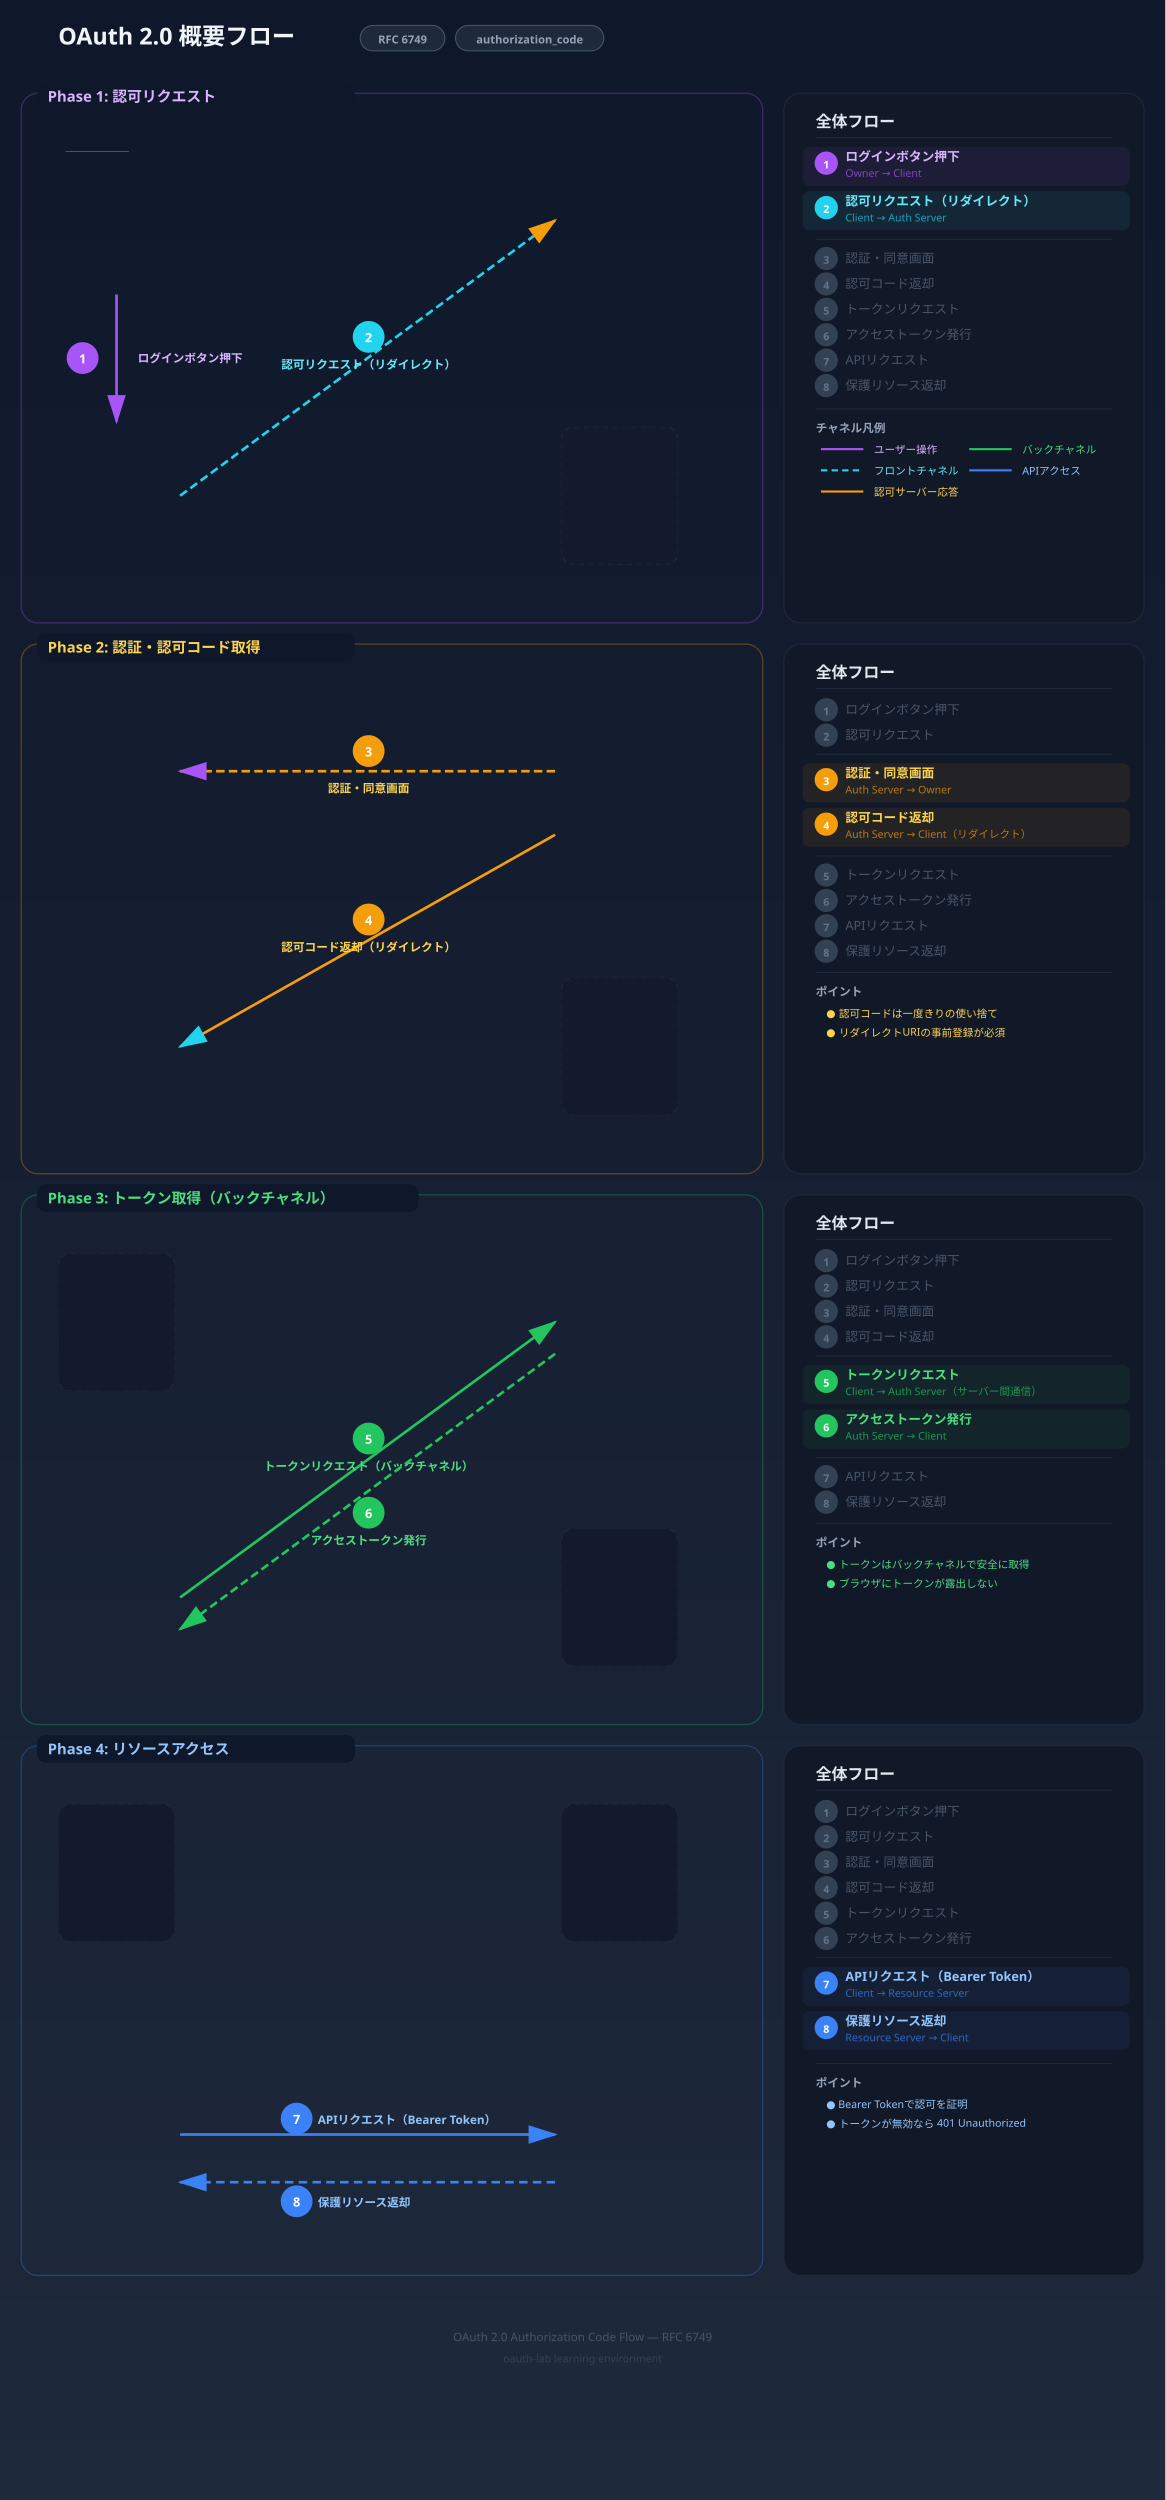
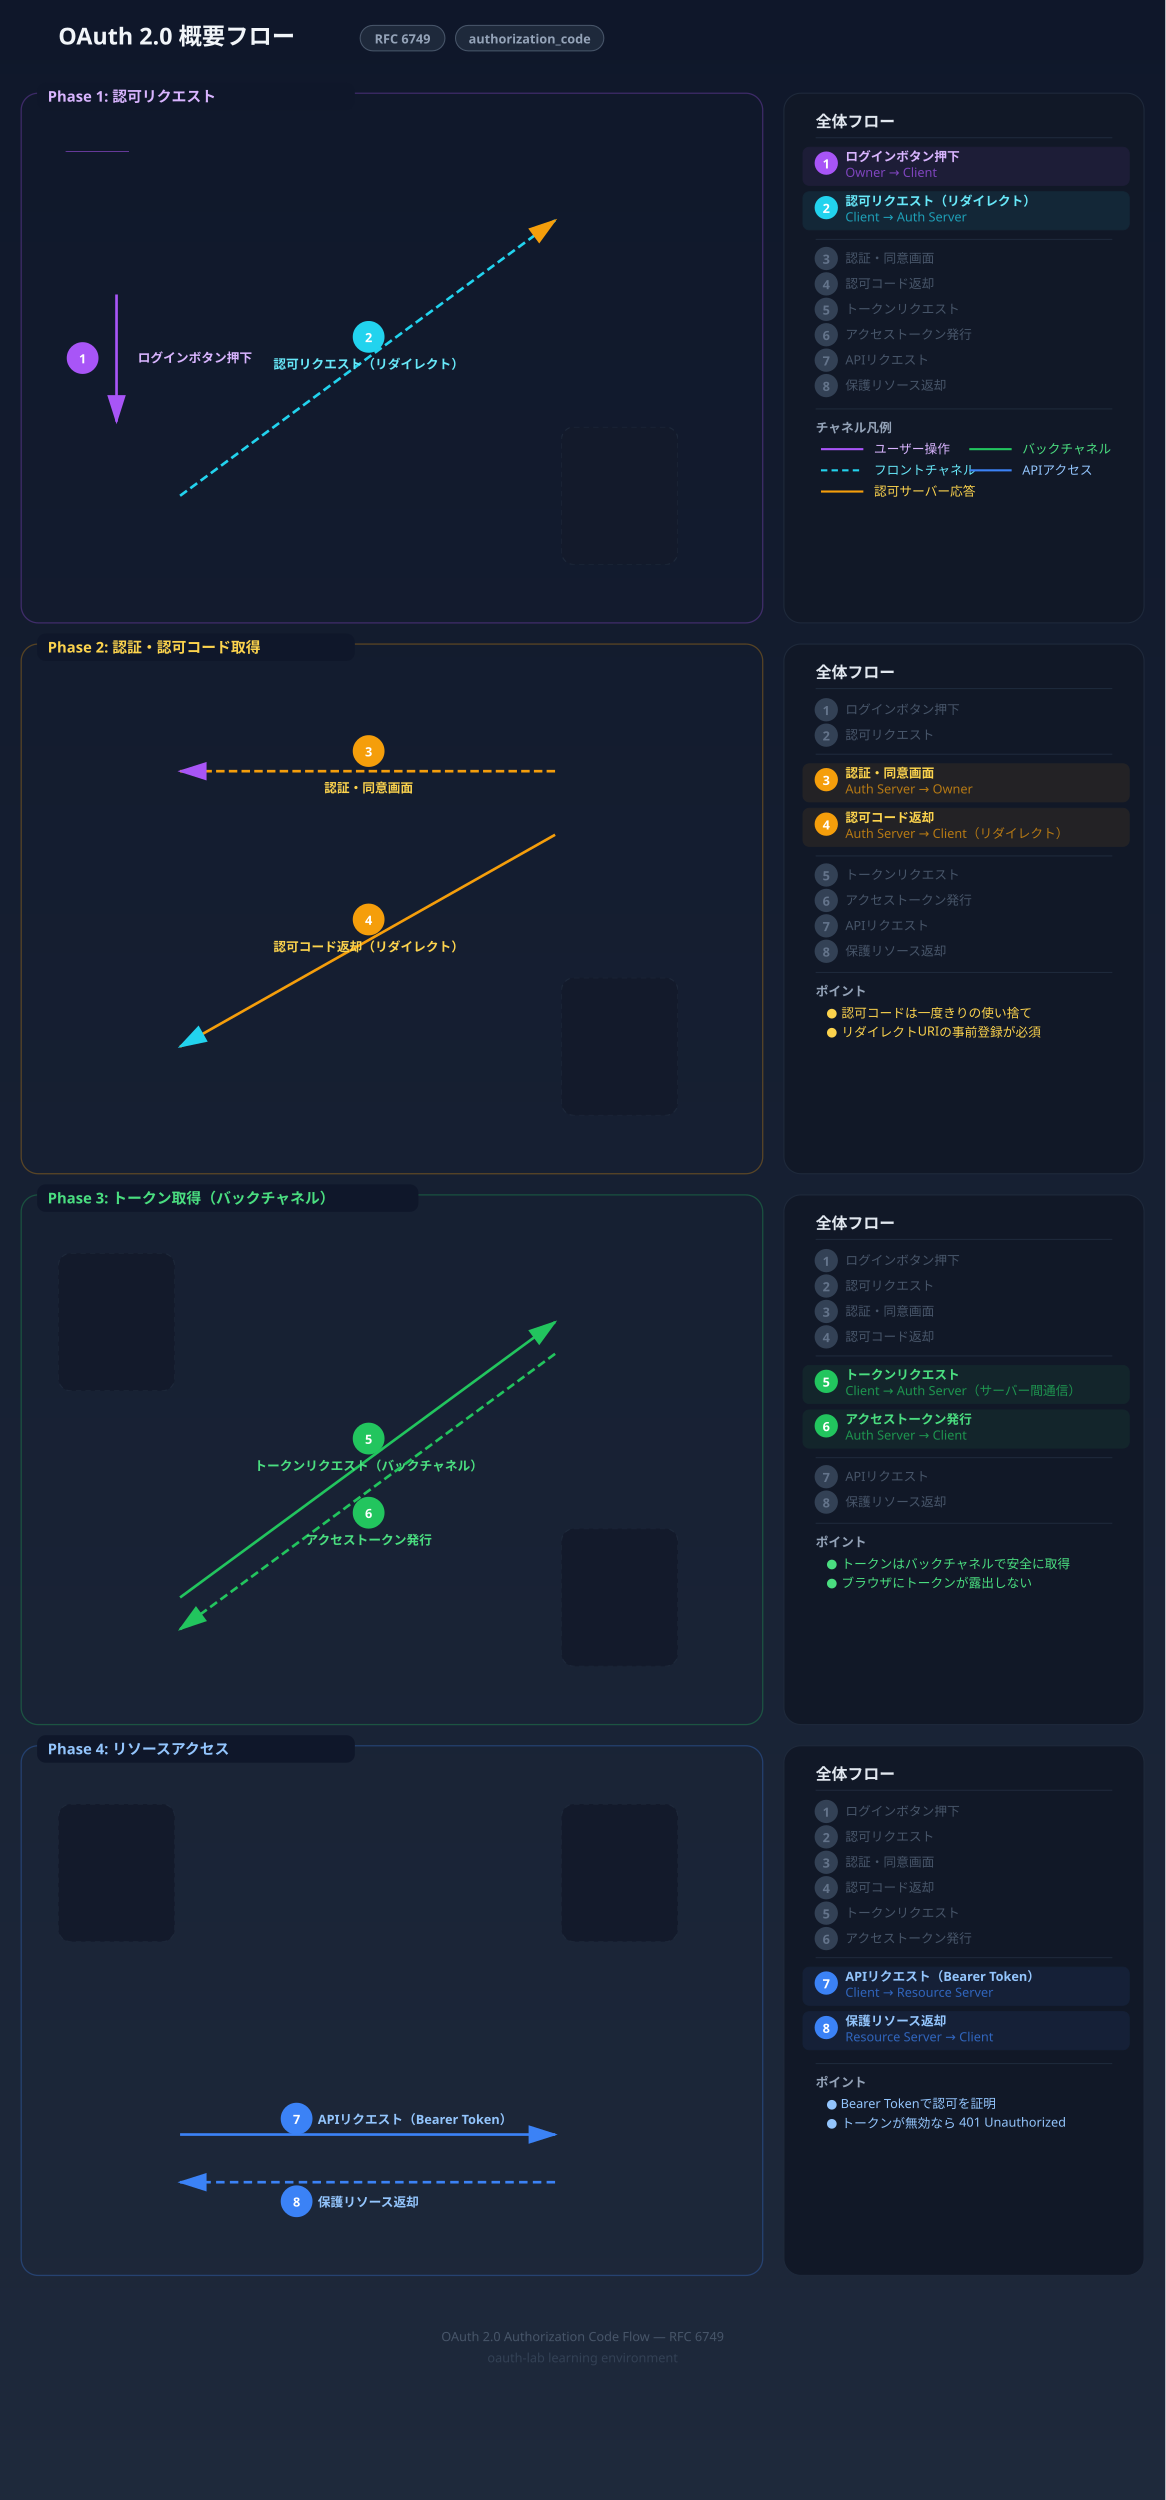
<svg xmlns="http://www.w3.org/2000/svg" viewBox="0 0 1100 2360" font-family="'Segoe UI', system-ui, sans-serif">
  <defs>
    <linearGradient id="bgGrad" x1="0" y1="0" x2="0" y2="1">
      <stop offset="0%" stop-color="#0f172a" />
      <stop offset="100%" stop-color="#1e293b" />
    </linearGradient>
    <filter id="shadow">
      <feDropShadow dx="0" dy="2" stdDeviation="4" flood-color="#000" flood-opacity="0.35" />
    </filter>
    <filter id="glow">
      <feGaussianBlur stdDeviation="2.5" result="blur" />
      <feMerge>
        <feMergeNode in="blur" />
        <feMergeNode in="SourceGraphic" />
      </feMerge>
    </filter>
    <marker id="arrowPurple" markerWidth="11" markerHeight="7" refX="10" refY="3.5" orient="auto">
      <polygon points="0 0, 11 3.5, 0 7" fill="#a855f7" />
    </marker>
    <marker id="arrowCyan" markerWidth="11" markerHeight="7" refX="10" refY="3.5" orient="auto">
      <polygon points="0 0, 11 3.5, 0 7" fill="#22d3ee" />
    </marker>
    <marker id="arrowAmber" markerWidth="11" markerHeight="7" refX="10" refY="3.5" orient="auto">
      <polygon points="0 0, 11 3.5, 0 7" fill="#f59e0b" />
    </marker>
    <marker id="arrowGreen" markerWidth="11" markerHeight="7" refX="10" refY="3.5" orient="auto">
      <polygon points="0 0, 11 3.5, 0 7" fill="#22c55e" />
    </marker>
    <marker id="arrowBlue" markerWidth="11" markerHeight="7" refX="10" refY="3.5" orient="auto">
      <polygon points="0 0, 11 3.5, 0 7" fill="#3b82f6" />
    </marker>
    <symbol id="owner" viewBox="0 0 110 130">
      <rect x="0" y="0" width="110" height="130" rx="12" fill="#1e1b2e" stroke="#a855f7" stroke-width="1.6" />
      <g transform="translate(55, 32)">
        <circle cx="0" cy="-8" r="11" fill="none" stroke="#a855f7" stroke-width="1.5" />
        <circle cx="-3" cy="-10" r="1.2" fill="#a855f7" />
        <circle cx="3" cy="-10" r="1.2" fill="#a855f7" />
        <path d="M-2.5,-4 Q0,-1 2.5,-4" fill="none" stroke="#a855f7" stroke-width="1" stroke-linecap="round" />
        <path d="M-13,28 Q-13,10 0,6 Q13,10 13,28" fill="none" stroke="#a855f7" stroke-width="1.5" />
        <line x1="-13" y1="28" x2="13" y2="28" stroke="#a855f7" stroke-width="1.5" stroke-linecap="round" />
        <rect x="17" y="-18" width="20" height="14" rx="2" fill="none" stroke="#a855f7" stroke-width="0.8" opacity="0.5" />
        <rect x="19" y="-16" width="5" height="5" rx="1" fill="#a855f7" opacity="0.3" />
      </g>
      <text x="55" y="100" text-anchor="middle" fill="#d8b4fe" font-size="12" font-weight="700">リソース所有者</text>
-       <text x="55" y="116" text-anchor="middle" fill="#a855f7" font-size="8.5" opacity="0.7">(Resource Owner)</text>
+       <text x="55" y="116" text-anchor="middle" fill="#a855f7" font-size="12" opacity="0.7">(Resource Owner)</text>
    </symbol>
    <symbol id="client" viewBox="0 0 110 130">
      <rect x="0" y="0" width="110" height="130" rx="12" fill="#1e1b2e" stroke="#22d3ee" stroke-width="1.6" />
      <g transform="translate(55, 34)">
        <rect x="-18" y="-16" width="36" height="26" rx="3" fill="none" stroke="#22d3ee" stroke-width="1.3" />
        <rect x="-14" y="-12" width="28" height="18" rx="1" fill="#22d3ee" opacity="0.05" />
        <circle cx="0" cy="-3" r="6.5" fill="none" stroke="#22d3ee" stroke-width="1" />
        <circle cx="0" cy="-3" r="2.5" fill="none" stroke="#22d3ee" stroke-width="0.8" />
        <line x1="0" y1="-11" x2="0" y2="-9.5" stroke="#22d3ee" stroke-width="1" />
        <line x1="0" y1="3.5" x2="0" y2="5" stroke="#22d3ee" stroke-width="1" />
        <line x1="-8" y1="-3" x2="-6.5" y2="-3" stroke="#22d3ee" stroke-width="1" />
        <line x1="6.5" y1="-3" x2="8" y2="-3" stroke="#22d3ee" stroke-width="1" />
        <line x1="0" y1="13" x2="0" y2="18" stroke="#22d3ee" stroke-width="1.3" />
        <line x1="-9" y1="18" x2="9" y2="18" stroke="#22d3ee" stroke-width="1.3" stroke-linecap="round" />
      </g>
      <text x="55" y="100" text-anchor="middle" fill="#67e8f9" font-size="12" font-weight="700">クライアント</text>
-       <text x="55" y="116" text-anchor="middle" fill="#22d3ee" font-size="8.5" opacity="0.7">(Client)</text>
+       <text x="55" y="116" text-anchor="middle" fill="#22d3ee" font-size="12" opacity="0.7">(Client)</text>
    </symbol>
    <symbol id="authsv" viewBox="0 0 110 130">
      <rect x="0" y="0" width="110" height="130" rx="12" fill="#1e1b2e" stroke="#f59e0b" stroke-width="1.6" />
      <g transform="translate(55, 32)">
        <path d="M0,-22 L14,-15 L14,1 Q14,14 0,20 Q-14,14 -14,1 L-14,-15 Z" fill="none" stroke="#f59e0b" stroke-width="1.4" />
        <rect x="-6" y="-3" width="12" height="10" rx="2" fill="none" stroke="#f59e0b" stroke-width="1.2" />
        <path d="M-3.5,-3 L-3.5,-7 Q-3.5,-12 0,-12 Q3.5,-12 3.5,-7 L3.5,-3" fill="none" stroke="#f59e0b" stroke-width="1.2" />
        <circle cx="0" cy="2" r="1.5" fill="#f59e0b" />
        <line x1="0" y1="3.5" x2="0" y2="6" stroke="#f59e0b" stroke-width="1.1" />
      </g>
      <text x="55" y="100" text-anchor="middle" fill="#fcd34d" font-size="12" font-weight="700">認可サーバー</text>
-       <text x="55" y="116" text-anchor="middle" fill="#f59e0b" font-size="8.5" opacity="0.7">(Auth Server)</text>
+       <text x="55" y="116" text-anchor="middle" fill="#f59e0b" font-size="12" opacity="0.7">(Auth Server)</text>
    </symbol>
    <symbol id="ressv" viewBox="0 0 110 130">
      <rect x="0" y="0" width="110" height="130" rx="12" fill="#1e1b2e" stroke="#3b82f6" stroke-width="1.6" />
      <g transform="translate(55, 30)">
        <rect x="-18" y="-18" width="36" height="11" rx="2" fill="none" stroke="#3b82f6" stroke-width="1.2" />
        <circle cx="-10" cy="-12.5" r="1.5" fill="#3b82f6" />
        <circle cx="-5" cy="-12.5" r="1.5" fill="#3b82f6" />
        <rect x="-18" y="-3" width="36" height="11" rx="2" fill="none" stroke="#3b82f6" stroke-width="1.2" />
        <circle cx="-10" cy="2.5" r="1.5" fill="#3b82f6" />
        <circle cx="-5" cy="2.5" r="1.5" fill="#3b82f6" />
        <rect x="-18" y="12" width="36" height="11" rx="2" fill="none" stroke="#3b82f6" stroke-width="1.2" />
        <circle cx="-10" cy="17.5" r="1.5" fill="#3b82f6" />
        <circle cx="-5" cy="17.5" r="1.5" fill="#3b82f6" />
        <g transform="translate(24, 8)">
          <rect x="-5" y="-2" width="10" height="7" rx="1.5" fill="#1e1b2e" stroke="#3b82f6" stroke-width="1" />
          <path d="M-2.5,-2 L-2.5,-5 Q-2.5,-8 0,-8 Q2.5,-8 2.5,-5 L2.5,-2" fill="none" stroke="#3b82f6" stroke-width="1" />
        </g>
      </g>
      <text x="55" y="100" text-anchor="middle" fill="#93c5fd" font-size="12" font-weight="700">リソースサーバー</text>
-       <text x="55" y="116" text-anchor="middle" fill="#3b82f6" font-size="8.5" opacity="0.7">(Resource Server)</text>
+       <text x="55" y="116" text-anchor="middle" fill="#3b82f6" font-size="12" opacity="0.7">(Resource Server)</text>
    </symbol>
    <symbol id="dimbox" viewBox="0 0 110 130">
      <rect x="0" y="0" width="110" height="130" rx="12" fill="#131a2b" stroke="#1e293b" stroke-width="1" stroke-dasharray="5,4" />
    </symbol>
  </defs>
  <rect width="1100" height="2360" fill="url(#bgGrad)" />
  <text x="55" y="42" fill="#f1f5f9" font-size="22" font-weight="700">OAuth 2.0 概要フロー</text>
  <rect x="340" y="24" width="80" height="24" rx="12" fill="#1e293b" stroke="#475569" stroke-width="1" />
-   <text x="380" y="41" text-anchor="middle" fill="#94a3b8" font-size="10.5" font-weight="600">RFC 6749</text>
+   <text x="380" y="41" text-anchor="middle" fill="#94a3b8" font-size="12" font-weight="600">RFC 6749</text>
  <rect x="430" y="24" width="140" height="24" rx="12" fill="#1e293b" stroke="#475569" stroke-width="1" />
-   <text x="500" y="41" text-anchor="middle" fill="#94a3b8" font-size="10.5" font-weight="600">authorization_code</text>
+   <text x="500" y="41" text-anchor="middle" fill="#94a3b8" font-size="12" font-weight="600">authorization_code</text>
  <g>
    <rect x="20" y="88" width="700" height="500" rx="16" fill="none" stroke="#a855f7" stroke-width="1.2" opacity="0.3" />
    <rect x="35" y="78" width="300" height="26" rx="8" fill="#0f172a" />
    <text x="45" y="96" fill="#d8b4fe" font-size="14" font-weight="700">Phase 1: 認可リクエスト</text>
    <use href="#owner" x="55" y="143" width="110" height="130" filter="url(#shadow)" />
    <use href="#client" x="55" y="403" width="110" height="130" filter="url(#shadow)" />
    <use href="#authsv" x="530" y="143" width="110" height="130" filter="url(#shadow)" />
    <use href="#dimbox" x="530" y="403" width="110" height="130" />
    <path d="M 170 468 L 524 208" fill="none" stroke="#22d3ee" stroke-width="2.5" stroke-dasharray="8,4" marker-end="url(#arrowAmber)" />
    <circle cx="348" cy="318" r="15" fill="#22d3ee" />
    <text x="348" y="323" text-anchor="middle" fill="#fff" font-size="12" font-weight="700">2</text>
-     <text x="348" y="348" text-anchor="middle" fill="#67e8f9" font-size="11" font-weight="600">認可リクエスト（リダイレクト）</text>
+     <text x="348" y="348" text-anchor="middle" fill="#67e8f9" font-size="12" font-weight="600">認可リクエスト（リダイレクト）</text>
  </g>
  <g>
    <rect x="740" y="88" width="340" height="500" rx="16" fill="#111827" stroke="#1e293b" stroke-width="1" />
    <text x="770" y="120" fill="#e2e8f0" font-size="15" font-weight="700">全体フロー</text>
    <line x1="770" y1="130" x2="1050" y2="130" stroke="#1e293b" stroke-width="1" />
    <g font-size="12">
      <rect x="758" y="139" width="308" height="36" rx="6" fill="#a855f7" opacity="0.08" stroke="#a855f7" stroke-width="0.8" />
      <circle cx="780" cy="154" r="11" fill="#a855f7" />
-       <text x="780" y="159" text-anchor="middle" fill="#fff" font-size="10" font-weight="700">1</text>
+       <text x="780" y="159" text-anchor="middle" fill="#fff" font-size="12" font-weight="700">1</text>
      <text x="798" y="152" fill="#d8b4fe" font-weight="600">ログインボタン押下</text>
-       <text x="798" y="167" fill="#a855f7" font-size="10" opacity="0.7">Owner → Client</text>
+       <text x="798" y="167" fill="#a855f7" font-size="12" opacity="0.7">Owner → Client</text>
      <rect x="758" y="181" width="308" height="36" rx="6" fill="#22d3ee" opacity="0.08" stroke="#22d3ee" stroke-width="0.8" />
      <circle cx="780" cy="196" r="11" fill="#22d3ee" />
-       <text x="780" y="201" text-anchor="middle" fill="#fff" font-size="10" font-weight="700">2</text>
+       <text x="780" y="201" text-anchor="middle" fill="#fff" font-size="12" font-weight="700">2</text>
      <text x="798" y="194" fill="#67e8f9" font-weight="600">認可リクエスト（リダイレクト）</text>
-       <text x="798" y="209" fill="#22d3ee" font-size="10" opacity="0.7">Client → Auth Server</text>
+       <text x="798" y="209" fill="#22d3ee" font-size="12" opacity="0.7">Client → Auth Server</text>
      <line x1="770" y1="226" x2="1050" y2="226" stroke="#1e293b" stroke-width="1" />
      <circle cx="780" cy="244" r="11" fill="#334155" />
-       <text x="780" y="249" text-anchor="middle" fill="#64748b" font-size="10" font-weight="700">3</text>
+       <text x="780" y="249" text-anchor="middle" fill="#64748b" font-size="12" font-weight="700">3</text>
      <text x="798" y="248" fill="#475569">認証・同意画面</text>
      <circle cx="780" cy="268" r="11" fill="#334155" />
-       <text x="780" y="273" text-anchor="middle" fill="#64748b" font-size="10" font-weight="700">4</text>
+       <text x="780" y="273" text-anchor="middle" fill="#64748b" font-size="12" font-weight="700">4</text>
      <text x="798" y="272" fill="#475569">認可コード返却</text>
      <circle cx="780" cy="292" r="11" fill="#334155" />
-       <text x="780" y="297" text-anchor="middle" fill="#64748b" font-size="10" font-weight="700">5</text>
+       <text x="780" y="297" text-anchor="middle" fill="#64748b" font-size="12" font-weight="700">5</text>
      <text x="798" y="296" fill="#475569">トークンリクエスト</text>
      <circle cx="780" cy="316" r="11" fill="#334155" />
-       <text x="780" y="321" text-anchor="middle" fill="#64748b" font-size="10" font-weight="700">6</text>
+       <text x="780" y="321" text-anchor="middle" fill="#64748b" font-size="12" font-weight="700">6</text>
      <text x="798" y="320" fill="#475569">アクセストークン発行</text>
      <circle cx="780" cy="340" r="11" fill="#334155" />
-       <text x="780" y="345" text-anchor="middle" fill="#64748b" font-size="10" font-weight="700">7</text>
+       <text x="780" y="345" text-anchor="middle" fill="#64748b" font-size="12" font-weight="700">7</text>
      <text x="798" y="344" fill="#475569">APIリクエスト</text>
      <circle cx="780" cy="364" r="11" fill="#334155" />
-       <text x="780" y="369" text-anchor="middle" fill="#64748b" font-size="10" font-weight="700">8</text>
+       <text x="780" y="369" text-anchor="middle" fill="#64748b" font-size="12" font-weight="700">8</text>
      <text x="798" y="368" fill="#475569">保護リソース返却</text>
    </g>
    <line x1="770" y1="386" x2="1050" y2="386" stroke="#1e293b" stroke-width="1" />
-     <text x="770" y="408" fill="#94a3b8" font-size="11" font-weight="700">チャネル凡例</text>
+     <text x="770" y="408" fill="#94a3b8" font-size="12" font-weight="700">チャネル凡例</text>
    <line x1="775" y1="424" x2="815" y2="424" stroke="#a855f7" stroke-width="2" />
-     <text x="825" y="428" fill="#d8b4fe" font-size="10">ユーザー操作</text>
+     <text x="825" y="428" fill="#d8b4fe" font-size="12">ユーザー操作</text>
    <line x1="775" y1="444" x2="815" y2="444" stroke="#22d3ee" stroke-width="2" stroke-dasharray="6,4" />
-     <text x="825" y="448" fill="#67e8f9" font-size="10">フロントチャネル</text>
+     <text x="825" y="448" fill="#67e8f9" font-size="12">フロントチャネル</text>
    <line x1="775" y1="464" x2="815" y2="464" stroke="#f59e0b" stroke-width="2" />
-     <text x="825" y="468" fill="#fcd34d" font-size="10">認可サーバー応答</text>
+     <text x="825" y="468" fill="#fcd34d" font-size="12">認可サーバー応答</text>
    <line x1="915" y1="424" x2="955" y2="424" stroke="#22c55e" stroke-width="2" />
-     <text x="965" y="428" fill="#4ade80" font-size="10">バックチャネル</text>
+     <text x="965" y="428" fill="#4ade80" font-size="12">バックチャネル</text>
    <line x1="915" y1="444" x2="955" y2="444" stroke="#3b82f6" stroke-width="2" />
-     <text x="965" y="448" fill="#93c5fd" font-size="10">APIアクセス</text>
+     <text x="965" y="448" fill="#93c5fd" font-size="12">APIアクセス</text>
  </g>
  <g>
    <path d="M 110 278 L 110 398" fill="none" stroke="#a855f7" stroke-width="2.5" marker-end="url(#arrowPurple)" />
    <circle cx="78" cy="338" r="15" fill="#a855f7" />
    <text x="78" y="343" text-anchor="middle" fill="#fff" font-size="12" font-weight="700">1</text>
-     <text x="130" y="342" fill="#d8b4fe" font-size="11" font-weight="600">ログインボタン押下</text>
+     <text x="130" y="342" fill="#d8b4fe" font-size="12" font-weight="600">ログインボタン押下</text>
  </g>
  <g>
    <rect x="20" y="608" width="700" height="500" rx="16" fill="none" stroke="#f59e0b" stroke-width="1.2" opacity="0.3" />
    <rect x="35" y="598" width="300" height="26" rx="8" fill="#0f172a" />
    <text x="45" y="616" fill="#fcd34d" font-size="14" font-weight="700">Phase 2: 認証・認可コード取得</text>
    <use href="#owner" x="55" y="663" width="110" height="130" filter="url(#shadow)" />
    <use href="#client" x="55" y="923" width="110" height="130" filter="url(#shadow)" />
    <use href="#authsv" x="530" y="663" width="110" height="130" filter="url(#shadow)" />
    <use href="#dimbox" x="530" y="923" width="110" height="130" />
    <path d="M 524 728 L 170 728" fill="none" stroke="#f59e0b" stroke-width="2.5" stroke-dasharray="8,4" marker-end="url(#arrowPurple)" />
    <circle cx="348" cy="709" r="15" fill="#f59e0b" />
    <text x="348" y="714" text-anchor="middle" fill="#fff" font-size="12" font-weight="700">3</text>
-     <text x="348" y="748" text-anchor="middle" fill="#fcd34d" font-size="11" font-weight="600">認証・同意画面</text>
+     <text x="348" y="748" text-anchor="middle" fill="#fcd34d" font-size="12" font-weight="600">認証・同意画面</text>
    <path d="M 524 788 L 170 988" fill="none" stroke="#f59e0b" stroke-width="2.5" marker-end="url(#arrowCyan)" />
    <circle cx="348" cy="868" r="15" fill="#f59e0b" />
    <text x="348" y="873" text-anchor="middle" fill="#fff" font-size="12" font-weight="700">4</text>
-     <text x="348" y="898" text-anchor="middle" fill="#fcd34d" font-size="11" font-weight="600">認可コード返却（リダイレクト）</text>
+     <text x="348" y="898" text-anchor="middle" fill="#fcd34d" font-size="12" font-weight="600">認可コード返却（リダイレクト）</text>
  </g>
  <g>
    <rect x="740" y="608" width="340" height="500" rx="16" fill="#111827" stroke="#1e293b" stroke-width="1" />
    <text x="770" y="640" fill="#e2e8f0" font-size="15" font-weight="700">全体フロー</text>
    <line x1="770" y1="650" x2="1050" y2="650" stroke="#1e293b" stroke-width="1" />
    <g font-size="12">
      <circle cx="780" cy="670" r="11" fill="#334155" />
-       <text x="780" y="675" text-anchor="middle" fill="#64748b" font-size="10" font-weight="700">1</text>
+       <text x="780" y="675" text-anchor="middle" fill="#64748b" font-size="12" font-weight="700">1</text>
      <text x="798" y="674" fill="#475569">ログインボタン押下</text>
      <circle cx="780" cy="694" r="11" fill="#334155" />
-       <text x="780" y="699" text-anchor="middle" fill="#64748b" font-size="10" font-weight="700">2</text>
+       <text x="780" y="699" text-anchor="middle" fill="#64748b" font-size="12" font-weight="700">2</text>
      <text x="798" y="698" fill="#475569">認可リクエスト</text>
      <line x1="770" y1="712" x2="1050" y2="712" stroke="#1e293b" stroke-width="1" />
      <rect x="758" y="721" width="308" height="36" rx="6" fill="#f59e0b" opacity="0.08" stroke="#f59e0b" stroke-width="0.8" />
      <circle cx="780" cy="736" r="11" fill="#f59e0b" />
-       <text x="780" y="741" text-anchor="middle" fill="#fff" font-size="10" font-weight="700">3</text>
+       <text x="780" y="741" text-anchor="middle" fill="#fff" font-size="12" font-weight="700">3</text>
      <text x="798" y="734" fill="#fcd34d" font-weight="600">認証・同意画面</text>
-       <text x="798" y="749" fill="#f59e0b" font-size="10" opacity="0.7">Auth Server → Owner</text>
+       <text x="798" y="749" fill="#f59e0b" font-size="12" opacity="0.7">Auth Server → Owner</text>
      <rect x="758" y="763" width="308" height="36" rx="6" fill="#f59e0b" opacity="0.08" stroke="#f59e0b" stroke-width="0.8" />
      <circle cx="780" cy="778" r="11" fill="#f59e0b" />
-       <text x="780" y="783" text-anchor="middle" fill="#fff" font-size="10" font-weight="700">4</text>
+       <text x="780" y="783" text-anchor="middle" fill="#fff" font-size="12" font-weight="700">4</text>
      <text x="798" y="776" fill="#fcd34d" font-weight="600">認可コード返却</text>
-       <text x="798" y="791" fill="#f59e0b" font-size="10" opacity="0.7">Auth Server → Client（リダイレクト）</text>
+       <text x="798" y="791" fill="#f59e0b" font-size="12" opacity="0.7">Auth Server → Client（リダイレクト）</text>
      <line x1="770" y1="808" x2="1050" y2="808" stroke="#1e293b" stroke-width="1" />
      <circle cx="780" cy="826" r="11" fill="#334155" />
-       <text x="780" y="831" text-anchor="middle" fill="#64748b" font-size="10" font-weight="700">5</text>
+       <text x="780" y="831" text-anchor="middle" fill="#64748b" font-size="12" font-weight="700">5</text>
      <text x="798" y="830" fill="#475569">トークンリクエスト</text>
      <circle cx="780" cy="850" r="11" fill="#334155" />
-       <text x="780" y="855" text-anchor="middle" fill="#64748b" font-size="10" font-weight="700">6</text>
+       <text x="780" y="855" text-anchor="middle" fill="#64748b" font-size="12" font-weight="700">6</text>
      <text x="798" y="854" fill="#475569">アクセストークン発行</text>
      <circle cx="780" cy="874" r="11" fill="#334155" />
-       <text x="780" y="879" text-anchor="middle" fill="#64748b" font-size="10" font-weight="700">7</text>
+       <text x="780" y="879" text-anchor="middle" fill="#64748b" font-size="12" font-weight="700">7</text>
      <text x="798" y="878" fill="#475569">APIリクエスト</text>
      <circle cx="780" cy="898" r="11" fill="#334155" />
-       <text x="780" y="903" text-anchor="middle" fill="#64748b" font-size="10" font-weight="700">8</text>
+       <text x="780" y="903" text-anchor="middle" fill="#64748b" font-size="12" font-weight="700">8</text>
      <text x="798" y="902" fill="#475569">保護リソース返却</text>
    </g>
    <line x1="770" y1="918" x2="1050" y2="918" stroke="#1e293b" stroke-width="1" />
-     <text x="770" y="940" fill="#94a3b8" font-size="11" font-weight="700">ポイント</text>
-     <text x="780" y="960" fill="#fcd34d" font-size="10">● 認可コードは一度きりの使い捨て</text>
-     <text x="780" y="978" fill="#fcd34d" font-size="10">● リダイレクトURIの事前登録が必須</text>
+     <text x="770" y="940" fill="#94a3b8" font-size="12" font-weight="700">ポイント</text>
+     <text x="780" y="960" fill="#fcd34d" font-size="12">● 認可コードは一度きりの使い捨て</text>
+     <text x="780" y="978" fill="#fcd34d" font-size="12">● リダイレクトURIの事前登録が必須</text>
  </g>
  <g>
    <rect x="20" y="1128" width="700" height="500" rx="16" fill="none" stroke="#22c55e" stroke-width="1.2" opacity="0.3" />
    <rect x="35" y="1118" width="360" height="26" rx="8" fill="#0f172a" />
    <text x="45" y="1136" fill="#4ade80" font-size="14" font-weight="700">Phase 3: トークン取得（バックチャネル）</text>
    <use href="#dimbox" x="55" y="1183" width="110" height="130" />
    <use href="#client" x="55" y="1443" width="110" height="130" filter="url(#shadow)" />
    <use href="#authsv" x="530" y="1183" width="110" height="130" filter="url(#shadow)" />
    <use href="#dimbox" x="530" y="1443" width="110" height="130" />
    <path d="M 170 1508 L 524 1248" fill="none" stroke="#22c55e" stroke-width="2.5" marker-end="url(#arrowGreen)" />
    <circle cx="348" cy="1358" r="15" fill="#22c55e" />
    <text x="348" y="1363" text-anchor="middle" fill="#fff" font-size="12" font-weight="700">5</text>
-     <text x="348" y="1388" text-anchor="middle" fill="#4ade80" font-size="11" font-weight="600">トークンリクエスト（バックチャネル）</text>
+     <text x="348" y="1388" text-anchor="middle" fill="#4ade80" font-size="12" font-weight="600">トークンリクエスト（バックチャネル）</text>
    <path d="M 524 1278 L 170 1538" fill="none" stroke="#22c55e" stroke-width="2.5" stroke-dasharray="8,4" marker-end="url(#arrowGreen)" />
    <circle cx="348" cy="1428" r="15" fill="#22c55e" />
    <text x="348" y="1433" text-anchor="middle" fill="#fff" font-size="12" font-weight="700">6</text>
-     <text x="348" y="1458" text-anchor="middle" fill="#4ade80" font-size="11" font-weight="600">アクセストークン発行</text>
+     <text x="348" y="1458" text-anchor="middle" fill="#4ade80" font-size="12" font-weight="600">アクセストークン発行</text>
  </g>
  <g>
    <rect x="740" y="1128" width="340" height="500" rx="16" fill="#111827" stroke="#1e293b" stroke-width="1" />
    <text x="770" y="1160" fill="#e2e8f0" font-size="15" font-weight="700">全体フロー</text>
    <line x1="770" y1="1170" x2="1050" y2="1170" stroke="#1e293b" stroke-width="1" />
    <g font-size="12">
      <circle cx="780" cy="1190" r="11" fill="#334155" />
-       <text x="780" y="1195" text-anchor="middle" fill="#64748b" font-size="10" font-weight="700">1</text>
+       <text x="780" y="1195" text-anchor="middle" fill="#64748b" font-size="12" font-weight="700">1</text>
      <text x="798" y="1194" fill="#475569">ログインボタン押下</text>
      <circle cx="780" cy="1214" r="11" fill="#334155" />
-       <text x="780" y="1219" text-anchor="middle" fill="#64748b" font-size="10" font-weight="700">2</text>
+       <text x="780" y="1219" text-anchor="middle" fill="#64748b" font-size="12" font-weight="700">2</text>
      <text x="798" y="1218" fill="#475569">認可リクエスト</text>
      <circle cx="780" cy="1238" r="11" fill="#334155" />
-       <text x="780" y="1243" text-anchor="middle" fill="#64748b" font-size="10" font-weight="700">3</text>
+       <text x="780" y="1243" text-anchor="middle" fill="#64748b" font-size="12" font-weight="700">3</text>
      <text x="798" y="1242" fill="#475569">認証・同意画面</text>
      <circle cx="780" cy="1262" r="11" fill="#334155" />
-       <text x="780" y="1267" text-anchor="middle" fill="#64748b" font-size="10" font-weight="700">4</text>
+       <text x="780" y="1267" text-anchor="middle" fill="#64748b" font-size="12" font-weight="700">4</text>
      <text x="798" y="1266" fill="#475569">認可コード返却</text>
      <line x1="770" y1="1280" x2="1050" y2="1280" stroke="#1e293b" stroke-width="1" />
      <rect x="758" y="1289" width="308" height="36" rx="6" fill="#22c55e" opacity="0.08" stroke="#22c55e" stroke-width="0.8" />
      <circle cx="780" cy="1304" r="11" fill="#22c55e" />
-       <text x="780" y="1309" text-anchor="middle" fill="#fff" font-size="10" font-weight="700">5</text>
+       <text x="780" y="1309" text-anchor="middle" fill="#fff" font-size="12" font-weight="700">5</text>
      <text x="798" y="1302" fill="#4ade80" font-weight="600">トークンリクエスト</text>
-       <text x="798" y="1317" fill="#22c55e" font-size="10" opacity="0.7">Client → Auth Server（サーバー間通信）</text>
+       <text x="798" y="1317" fill="#22c55e" font-size="12" opacity="0.7">Client → Auth Server（サーバー間通信）</text>
      <rect x="758" y="1331" width="308" height="36" rx="6" fill="#22c55e" opacity="0.08" stroke="#22c55e" stroke-width="0.8" />
      <circle cx="780" cy="1346" r="11" fill="#22c55e" />
-       <text x="780" y="1351" text-anchor="middle" fill="#fff" font-size="10" font-weight="700">6</text>
+       <text x="780" y="1351" text-anchor="middle" fill="#fff" font-size="12" font-weight="700">6</text>
      <text x="798" y="1344" fill="#4ade80" font-weight="600">アクセストークン発行</text>
-       <text x="798" y="1359" fill="#22c55e" font-size="10" opacity="0.7">Auth Server → Client</text>
+       <text x="798" y="1359" fill="#22c55e" font-size="12" opacity="0.7">Auth Server → Client</text>
      <line x1="770" y1="1376" x2="1050" y2="1376" stroke="#1e293b" stroke-width="1" />
      <circle cx="780" cy="1394" r="11" fill="#334155" />
-       <text x="780" y="1399" text-anchor="middle" fill="#64748b" font-size="10" font-weight="700">7</text>
+       <text x="780" y="1399" text-anchor="middle" fill="#64748b" font-size="12" font-weight="700">7</text>
      <text x="798" y="1398" fill="#475569">APIリクエスト</text>
      <circle cx="780" cy="1418" r="11" fill="#334155" />
-       <text x="780" y="1423" text-anchor="middle" fill="#64748b" font-size="10" font-weight="700">8</text>
+       <text x="780" y="1423" text-anchor="middle" fill="#64748b" font-size="12" font-weight="700">8</text>
      <text x="798" y="1422" fill="#475569">保護リソース返却</text>
    </g>
    <line x1="770" y1="1438" x2="1050" y2="1438" stroke="#1e293b" stroke-width="1" />
-     <text x="770" y="1460" fill="#94a3b8" font-size="11" font-weight="700">ポイント</text>
-     <text x="780" y="1480" fill="#4ade80" font-size="10">● トークンはバックチャネルで安全に取得</text>
-     <text x="780" y="1498" fill="#4ade80" font-size="10">● ブラウザにトークンが露出しない</text>
+     <text x="770" y="1460" fill="#94a3b8" font-size="12" font-weight="700">ポイント</text>
+     <text x="780" y="1480" fill="#4ade80" font-size="12">● トークンはバックチャネルで安全に取得</text>
+     <text x="780" y="1498" fill="#4ade80" font-size="12">● ブラウザにトークンが露出しない</text>
  </g>
  <g>
    <rect x="20" y="1648" width="700" height="500" rx="16" fill="none" stroke="#3b82f6" stroke-width="1.2" opacity="0.3" />
    <rect x="35" y="1638" width="300" height="26" rx="8" fill="#0f172a" />
    <text x="45" y="1656" fill="#93c5fd" font-size="14" font-weight="700">Phase 4: リソースアクセス</text>
    <use href="#dimbox" x="55" y="1703" width="110" height="130" />
    <use href="#client" x="55" y="1963" width="110" height="130" filter="url(#shadow)" />
    <use href="#dimbox" x="530" y="1703" width="110" height="130" />
    <use href="#ressv" x="530" y="1963" width="110" height="130" filter="url(#shadow)" />
    <path d="M 170 2015 L 524 2015" fill="none" stroke="#3b82f6" stroke-width="2.5" marker-end="url(#arrowBlue)" />
    <circle cx="280" cy="2000" r="15" fill="#3b82f6" />
    <text x="280" y="2005" text-anchor="middle" fill="#fff" font-size="12" font-weight="700">7</text>
-     <text x="300" y="2005" fill="#93c5fd" font-size="11" font-weight="600">APIリクエスト（Bearer Token）</text>
+     <text x="300" y="2005" fill="#93c5fd" font-size="12" font-weight="600">APIリクエスト（Bearer Token）</text>
    <path d="M 524 2060 L 170 2060" fill="none" stroke="#3b82f6" stroke-width="2.5" stroke-dasharray="8,5" marker-end="url(#arrowBlue)" />
    <circle cx="280" cy="2078" r="15" fill="#3b82f6" />
    <text x="280" y="2083" text-anchor="middle" fill="#fff" font-size="12" font-weight="700">8</text>
-     <text x="300" y="2083" fill="#93c5fd" font-size="11" font-weight="600">保護リソース返却</text>
+     <text x="300" y="2083" fill="#93c5fd" font-size="12" font-weight="600">保護リソース返却</text>
  </g>
  <g>
    <rect x="740" y="1648" width="340" height="500" rx="16" fill="#111827" stroke="#1e293b" stroke-width="1" />
    <text x="770" y="1680" fill="#e2e8f0" font-size="15" font-weight="700">全体フロー</text>
    <line x1="770" y1="1690" x2="1050" y2="1690" stroke="#1e293b" stroke-width="1" />
    <g font-size="12">
      <circle cx="780" cy="1710" r="11" fill="#334155" />
-       <text x="780" y="1715" text-anchor="middle" fill="#64748b" font-size="10" font-weight="700">1</text>
+       <text x="780" y="1715" text-anchor="middle" fill="#64748b" font-size="12" font-weight="700">1</text>
      <text x="798" y="1714" fill="#475569">ログインボタン押下</text>
      <circle cx="780" cy="1734" r="11" fill="#334155" />
-       <text x="780" y="1739" text-anchor="middle" fill="#64748b" font-size="10" font-weight="700">2</text>
+       <text x="780" y="1739" text-anchor="middle" fill="#64748b" font-size="12" font-weight="700">2</text>
      <text x="798" y="1738" fill="#475569">認可リクエスト</text>
      <circle cx="780" cy="1758" r="11" fill="#334155" />
-       <text x="780" y="1763" text-anchor="middle" fill="#64748b" font-size="10" font-weight="700">3</text>
+       <text x="780" y="1763" text-anchor="middle" fill="#64748b" font-size="12" font-weight="700">3</text>
      <text x="798" y="1762" fill="#475569">認証・同意画面</text>
      <circle cx="780" cy="1782" r="11" fill="#334155" />
-       <text x="780" y="1787" text-anchor="middle" fill="#64748b" font-size="10" font-weight="700">4</text>
+       <text x="780" y="1787" text-anchor="middle" fill="#64748b" font-size="12" font-weight="700">4</text>
      <text x="798" y="1786" fill="#475569">認可コード返却</text>
      <circle cx="780" cy="1806" r="11" fill="#334155" />
-       <text x="780" y="1811" text-anchor="middle" fill="#64748b" font-size="10" font-weight="700">5</text>
+       <text x="780" y="1811" text-anchor="middle" fill="#64748b" font-size="12" font-weight="700">5</text>
      <text x="798" y="1810" fill="#475569">トークンリクエスト</text>
      <circle cx="780" cy="1830" r="11" fill="#334155" />
-       <text x="780" y="1835" text-anchor="middle" fill="#64748b" font-size="10" font-weight="700">6</text>
+       <text x="780" y="1835" text-anchor="middle" fill="#64748b" font-size="12" font-weight="700">6</text>
      <text x="798" y="1834" fill="#475569">アクセストークン発行</text>
      <line x1="770" y1="1848" x2="1050" y2="1848" stroke="#1e293b" stroke-width="1" />
      <rect x="758" y="1857" width="308" height="36" rx="6" fill="#3b82f6" opacity="0.08" stroke="#3b82f6" stroke-width="0.8" />
      <circle cx="780" cy="1872" r="11" fill="#3b82f6" />
-       <text x="780" y="1877" text-anchor="middle" fill="#fff" font-size="10" font-weight="700">7</text>
+       <text x="780" y="1877" text-anchor="middle" fill="#fff" font-size="12" font-weight="700">7</text>
      <text x="798" y="1870" fill="#93c5fd" font-weight="600">APIリクエスト（Bearer Token）</text>
-       <text x="798" y="1885" fill="#3b82f6" font-size="10" opacity="0.7">Client → Resource Server</text>
+       <text x="798" y="1885" fill="#3b82f6" font-size="12" opacity="0.7">Client → Resource Server</text>
      <rect x="758" y="1899" width="308" height="36" rx="6" fill="#3b82f6" opacity="0.08" stroke="#3b82f6" stroke-width="0.8" />
      <circle cx="780" cy="1914" r="11" fill="#3b82f6" />
-       <text x="780" y="1919" text-anchor="middle" fill="#fff" font-size="10" font-weight="700">8</text>
+       <text x="780" y="1919" text-anchor="middle" fill="#fff" font-size="12" font-weight="700">8</text>
      <text x="798" y="1912" fill="#93c5fd" font-weight="600">保護リソース返却</text>
-       <text x="798" y="1927" fill="#3b82f6" font-size="10" opacity="0.7">Resource Server → Client</text>
+       <text x="798" y="1927" fill="#3b82f6" font-size="12" opacity="0.7">Resource Server → Client</text>
    </g>
    <line x1="770" y1="1948" x2="1050" y2="1948" stroke="#1e293b" stroke-width="1" />
-     <text x="770" y="1970" fill="#94a3b8" font-size="11" font-weight="700">ポイント</text>
-     <text x="780" y="1990" fill="#93c5fd" font-size="10">● Bearer Tokenで認可を証明</text>
-     <text x="780" y="2008" fill="#93c5fd" font-size="10">● トークンが無効なら 401 Unauthorized</text>
-   </g>
-   <text x="550" y="2210" text-anchor="middle" fill="#475569" font-size="11">OAuth 2.0 Authorization Code Flow — RFC 6749</text>
-   <text x="550" y="2230" text-anchor="middle" fill="#334155" font-size="10">oauth-lab learning environment</text>
+     <text x="770" y="1970" fill="#94a3b8" font-size="12" font-weight="700">ポイント</text>
+     <text x="780" y="1990" fill="#93c5fd" font-size="12">● Bearer Tokenで認可を証明</text>
+     <text x="780" y="2008" fill="#93c5fd" font-size="12">● トークンが無効なら 401 Unauthorized</text>
+   </g>
+   <text x="550" y="2210" text-anchor="middle" fill="#475569" font-size="12">OAuth 2.0 Authorization Code Flow — RFC 6749</text>
+   <text x="550" y="2230" text-anchor="middle" fill="#334155" font-size="12">oauth-lab learning environment</text>
</svg>
